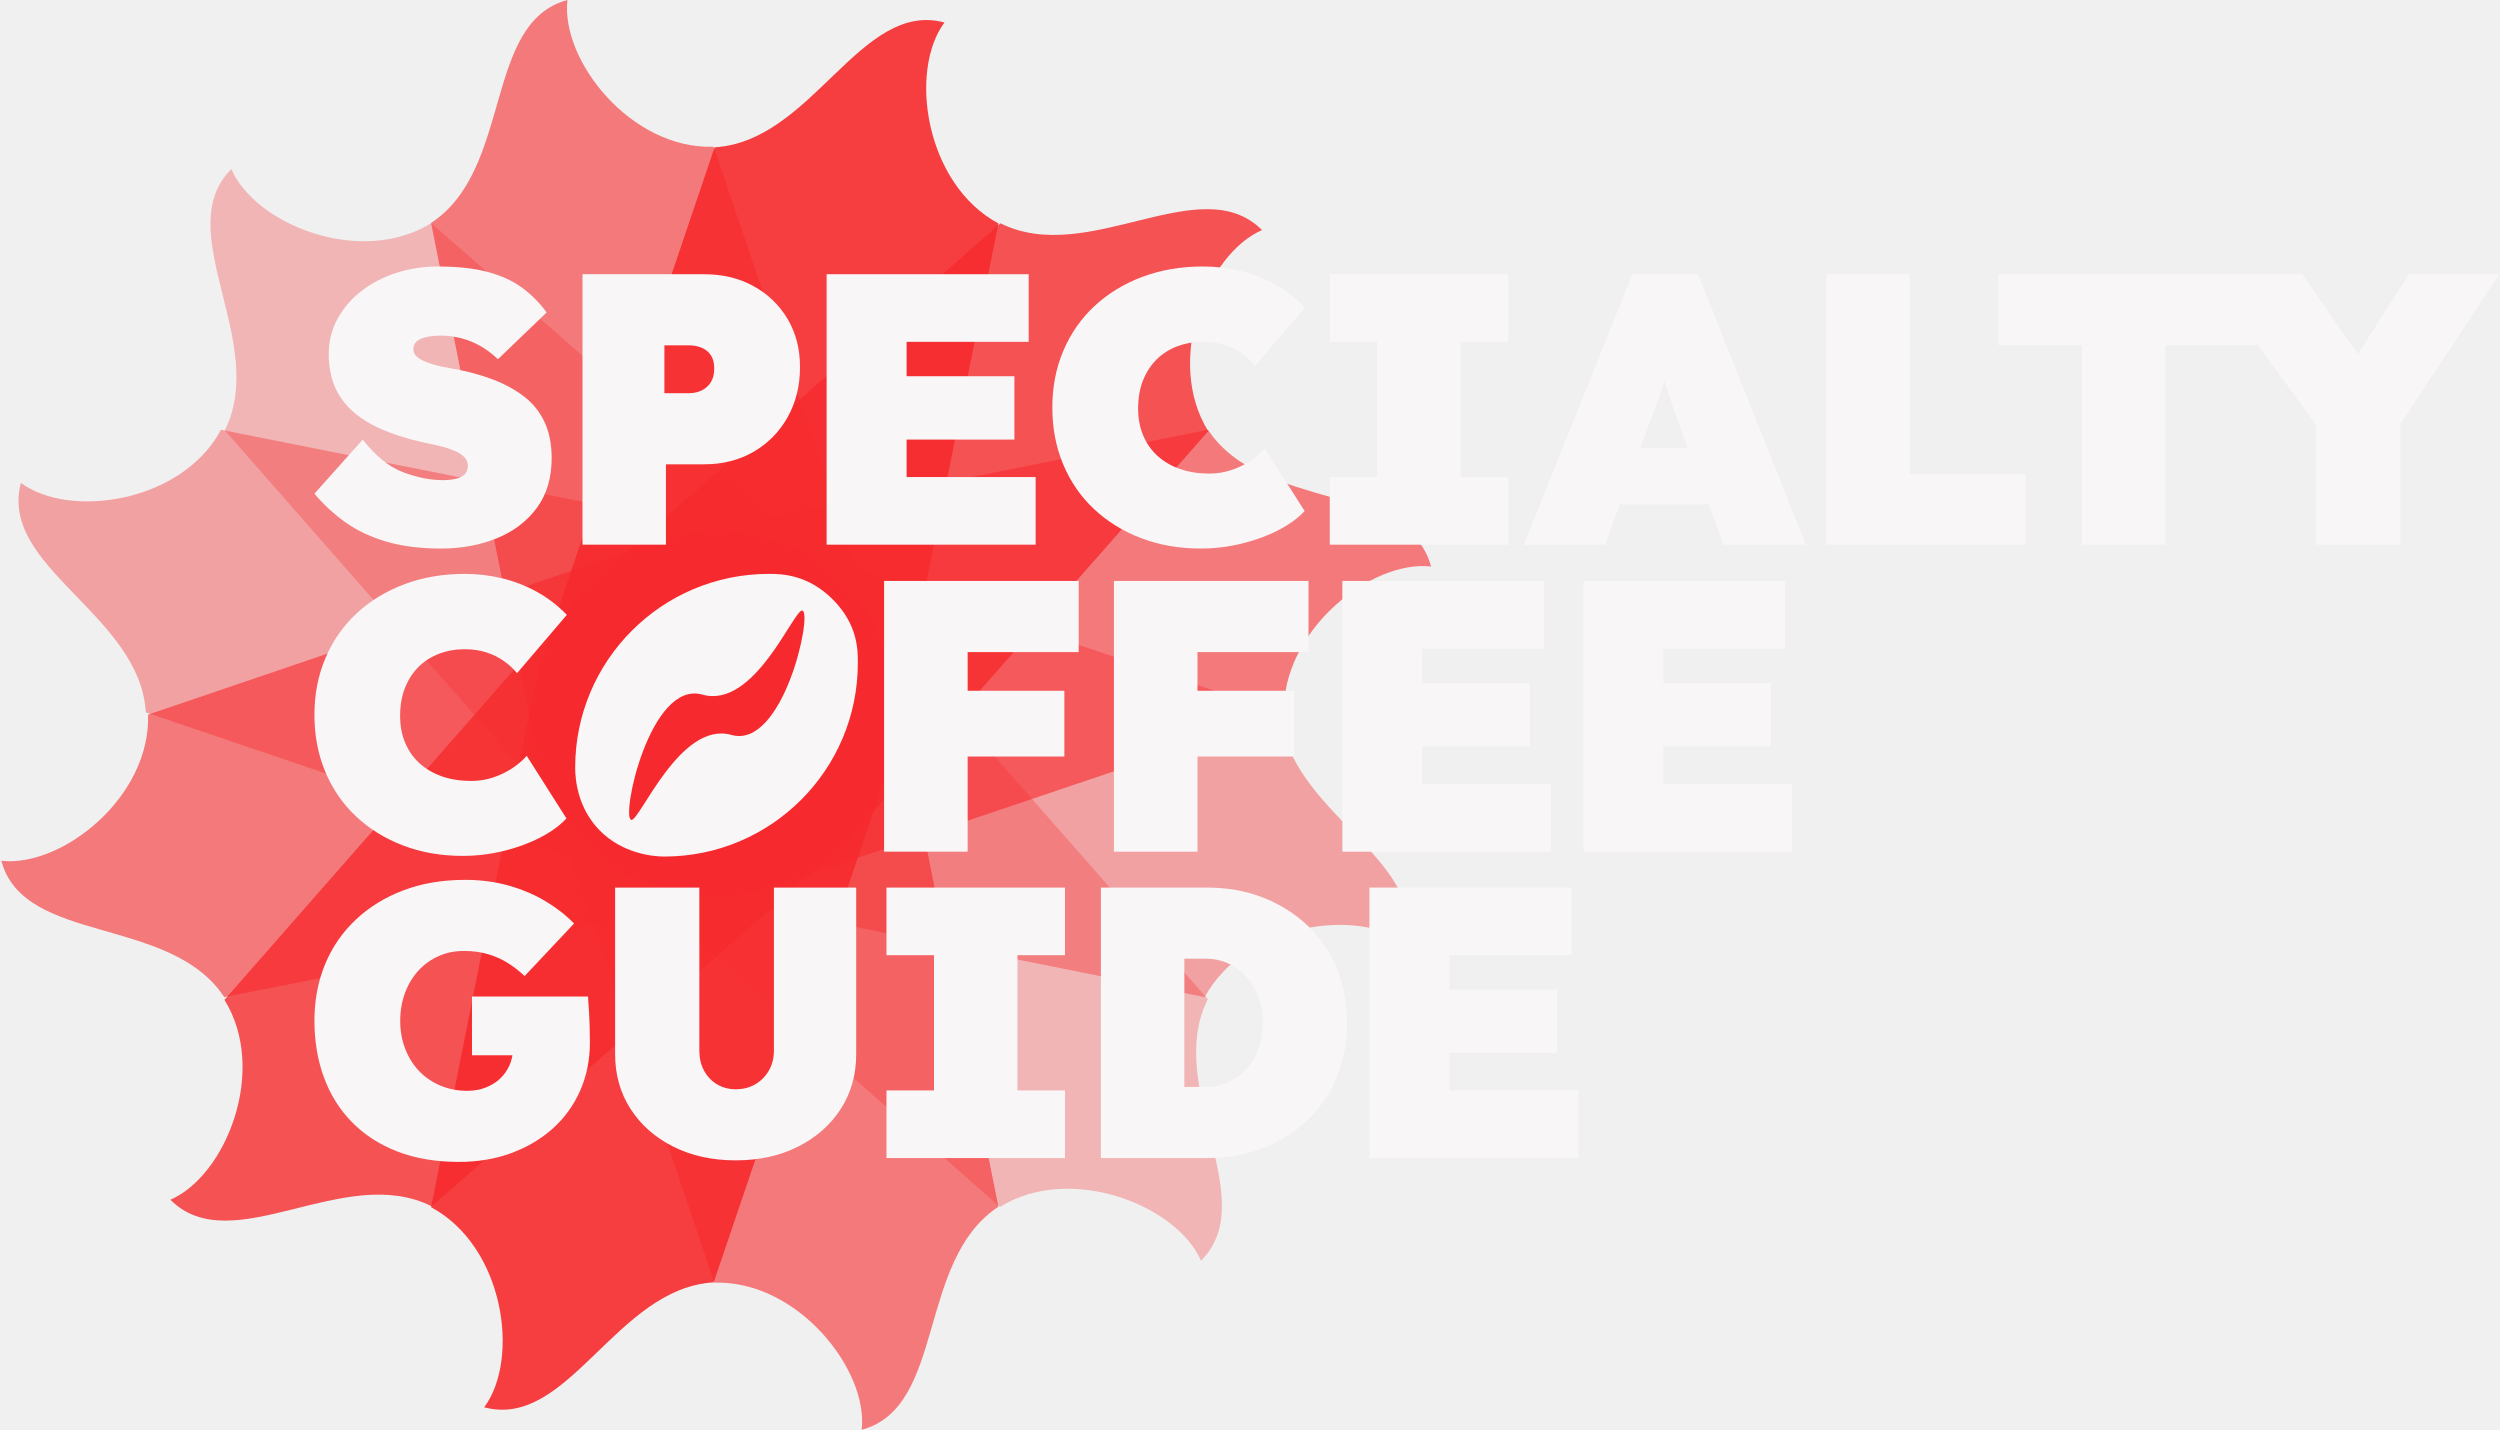
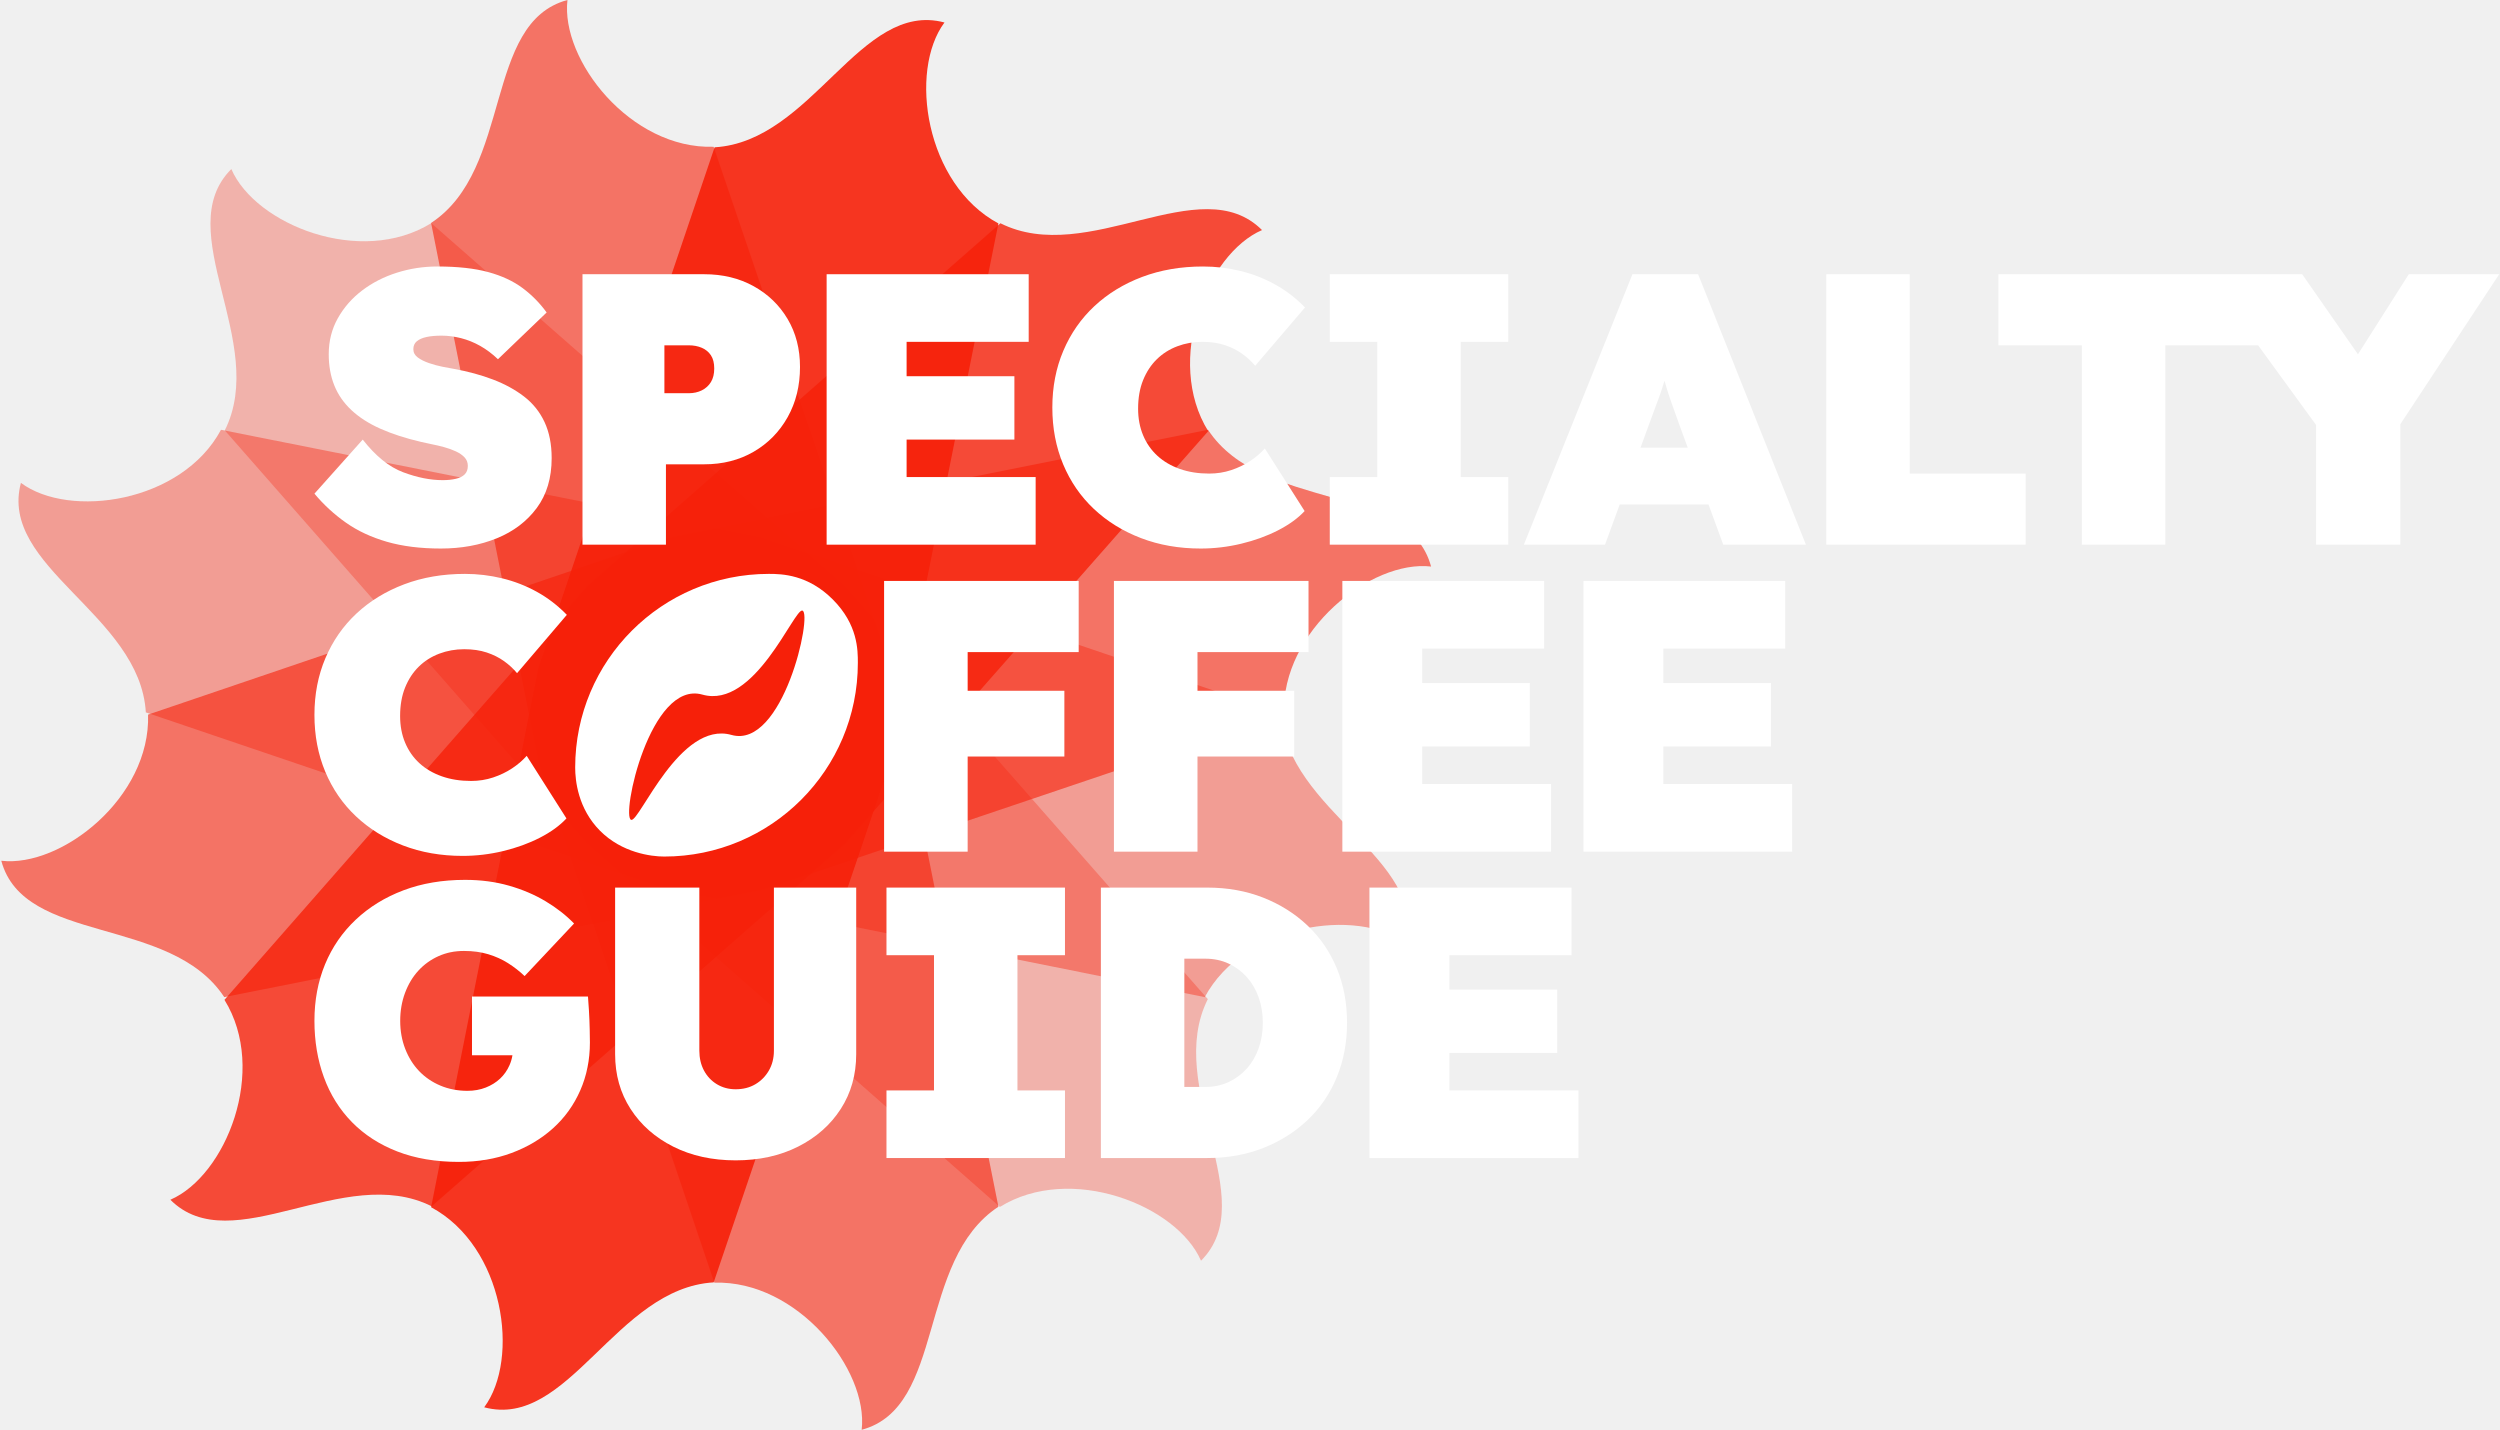
<svg xmlns="http://www.w3.org/2000/svg" viewBox="0 0 1773 1014" version="1.1">
-   <g id="espress-logo-mark-60" transform="translate(0.92, 0)" fill="#F62A2D">
+   <g id="espress-logo-mark-60" transform="translate(0.92, 0)" fill="#F62009">
    <g id="Group">
      <path d="M304.81,158.118 C362.948,119.876 341.73,16.009 401.521,0 C396.59,42.56 446.313,105.931 505.179,104.093 L630.715,473.567 L707.158,855.811 C649.02,894.053 669.971,997.991 610.18,1014 C615.111,971.44 564.555,907.833 505.689,909.671 L380.986,540.433 L304.81,158.118 Z" id="Combined-Shape" opacity="0.6" />
      <path d="M158.498,305.224 C189.696,243.031 119.387,163.649 163.134,119.892 C180.149,159.23 254.879,189.28 304.913,158.263 L598.343,415.62 L855.667,708.581 C824.469,770.774 894.582,850.351 850.835,894.108 C833.82,854.77 758.25,824.932 708.217,855.949 L415.626,598.38 L158.498,305.224 Z" id="Combined-Shape" opacity="0.3" />
      <path d="M102.503,505.223 C98.434,435.788 -2.087,402.218 13.917,342.469 C48.301,368.017 128.001,356.672 155.812,304.81 L538.39,380.907 L907.503,505.875 C911.572,575.31 1012.022,609.147 996.017,668.896 C961.634,643.348 881.313,655.296 853.502,707.158 L471.544,630.458 L102.503,505.223 Z" id="Combined-Shape" opacity="0.4" />
      <path d="M158.118,707.158 C119.876,649.02 16.009,670.238 0,610.447 C42.56,615.378 105.931,565.655 104.093,506.789 L473.567,381.253 L855.811,304.81 C894.053,362.948 997.991,341.997 1014,401.788 C971.44,396.857 907.833,447.413 909.671,506.279 L540.433,630.982 L158.118,707.158 Z" id="Combined-Shape" opacity="0.6" />
      <path d="M305.224,855.502 C243.031,824.304 163.649,894.613 119.892,850.866 C159.23,833.851 189.28,759.121 158.263,709.087 L415.62,415.657 L708.581,158.333 C770.774,189.531 850.351,119.418 894.108,163.165 C854.77,180.18 824.932,255.75 855.949,305.783 L598.38,598.374 L305.224,855.502 Z" id="Combined-Shape" opacity="0.8" />
      <path d="M505.223,909.465 C435.788,913.534 402.218,1014.055 342.469,998.05 C368.017,963.667 356.672,883.967 304.81,856.156 L380.907,473.577 L505.875,104.465 C575.31,100.396 609.147,-0.054 668.896,15.951 C643.348,50.334 655.296,130.654 707.158,158.466 L630.458,540.424 L505.223,909.465 Z" id="Combined-Shape" opacity="0.9" />
    </g>
  </g>
-   <g id="COFFEE" transform="translate(223, 247)" fill="#F9F6F7">
+   <g id="COFFEE" transform="translate(223, 247)" fill="#FFFFFF">
    <path d="M105.101,360 C89.774,360 75.678,357.534 62.814,352.603 C49.95,347.671 38.82,340.776 29.423,331.918 C20.026,323.059 12.773,312.511 7.664,300.274 C2.555,288.036 0,274.612 0,260 C0,245.388 2.6,231.964 7.8,219.726 C13.001,207.489 20.345,196.941 29.833,188.082 C39.322,179.224 50.589,172.329 63.635,167.397 C76.682,162.466 91.051,160 106.743,160 C115.684,160 124.488,161.05 133.155,163.151 C141.822,165.251 150.033,168.447 157.788,172.74 C165.543,177.032 172.614,182.466 179,189.041 L143.693,230.411 C141.138,227.306 138.082,224.475 134.524,221.918 C130.966,219.361 126.86,217.306 122.207,215.753 C117.554,214.201 112.217,213.425 106.196,213.425 C99.992,213.425 94.107,214.475 88.542,216.575 C82.977,218.676 78.141,221.735 74.036,225.753 C69.93,229.772 66.692,234.703 64.32,240.548 C61.947,246.393 60.761,253.151 60.761,260.822 C60.761,267.763 61.947,274.064 64.32,279.726 C66.692,285.388 70.067,290.228 74.446,294.247 C78.826,298.265 84.117,301.37 90.321,303.562 C96.525,305.753 103.459,306.849 111.122,306.849 C116.596,306.849 121.797,306.027 126.723,304.384 C131.65,302.74 136.12,300.594 140.135,297.945 C144.149,295.297 147.616,292.329 150.535,289.041 L178.726,333.425 C173.982,338.539 167.687,343.105 159.841,347.123 C151.995,351.142 143.328,354.292 133.839,356.575 C124.351,358.858 114.772,360 105.101,360 Z" id="Path" />
    <path d="M385.385,223.109 C385.385,298.969 323.889,360.465 248.029,360.465 C238.81,360.465 218.075,357.826 202.499,342.129 C186.923,326.432 184.92,306.575 184.92,297.356 C184.92,221.496 246.416,160 322.276,160 C331.495,160 350.001,160.434 367.693,178.222 C385.385,196.01 385.385,213.89 385.385,223.109 Z M224.639,334.451 C230.503,336.111 259.192,263.865 295.744,274.212 C332.296,284.559 353.447,188.105 346.063,186.015 C340.198,184.355 312.289,256.131 275.143,245.616 C237.996,235.1 217.254,332.36 224.639,334.451 Z" id="Combined-Shape" />
    <polygon id="Combined-Shape" points="463.26 215.469 463.26 242.897 531.849 242.897 531.849 289.526 463.26 289.526 463.26 357 404 357 404 165 542 165 542 215.469" />
    <polygon id="Combined-Shape" points="626.26 215.469 626.26 242.897 694.849 242.897 694.849 289.526 626.26 289.526 626.26 357 567 357 567 165 705 165 705 215.469" />
    <polygon id="Combined-Shape" points="785.628 237.411 861.954 237.411 861.954 282.394 785.628 282.394 785.628 309 877 309 877 357 729 357 729 165 872.076 165 872.076 213 785.628 213" />
    <polygon id="Combined-Shape" points="956.628 237.411 1032.954 237.411 1032.954 282.394 956.628 282.394 956.628 309 1048 309 1048 357 900 357 900 165 1043.076 165 1043.076 213 956.628 213" />
  </g>
-   <g id="GUIDE" transform="translate(223, 624)" fill="#F9F6F7">
+   <g id="GUIDE" transform="translate(223, 624)" fill="#FFFFFF">
    <path d="M111.736,124.396 L111.736,82.748 L193.992,82.748 C194.175,84.757 194.403,88.045 194.677,92.612 C194.951,97.179 195.134,101.7 195.225,106.175 C195.316,110.65 195.362,113.71 195.362,115.354 C195.362,127.593 193.079,138.918 188.512,149.33 C183.945,159.742 177.506,168.693 169.195,176.182 C160.884,183.671 151.065,189.517 139.74,193.718 C128.415,197.919 115.993,200.02 102.476,200.02 C86.036,200.02 71.468,197.554 58.773,192.622 C46.078,187.69 35.346,180.749 26.578,171.798 C17.81,162.847 11.188,152.253 6.713,140.014 C2.238,127.775 0,114.441 0,100.01 C0,85.397 2.512,72.016 7.535,59.869 C12.558,47.722 19.819,37.173 29.318,28.222 C38.817,19.271 50.096,12.33 63.157,7.398 C76.218,2.466 90.785,0 106.86,0 C118.003,0 128.369,1.37 137.959,4.11 C147.549,6.85 156.226,10.549 163.989,15.207 C171.752,19.865 178.465,25.117 184.128,30.962 L149.056,68.226 C145.403,64.755 141.475,61.696 137.274,59.047 C133.073,56.398 128.415,54.298 123.3,52.745 C118.185,51.192 112.431,50.416 106.038,50.416 C99.462,50.416 93.434,51.649 87.954,54.115 C82.474,56.581 77.725,60.006 73.706,64.39 C69.687,68.774 66.536,74.026 64.253,80.145 C61.97,86.264 60.828,92.886 60.828,100.01 C60.828,107.134 62.015,113.756 64.39,119.875 C66.765,125.994 70.053,131.246 74.254,135.63 C78.455,140.014 83.479,143.439 89.324,145.905 C95.169,148.371 101.563,149.604 108.504,149.604 C113.253,149.604 117.592,148.828 121.519,147.275 C125.446,145.722 128.826,143.622 131.657,140.973 C134.488,138.324 136.726,135.128 138.37,131.383 C139.343,129.166 140.028,126.837 140.426,124.396 L111.736,124.396 Z" id="Path" />
    <path d="M298.73,198.924 C282.107,198.924 267.357,195.682 254.479,189.197 C241.601,182.712 231.509,173.807 224.202,162.482 C216.895,151.157 213.242,138.187 213.242,123.574 L213.242,5.48 L272.974,5.48 L272.974,121.108 C272.974,126.405 274.07,131.109 276.262,135.219 C278.454,139.329 281.514,142.571 285.441,144.946 C289.368,147.321 293.798,148.508 298.73,148.508 C304.027,148.508 308.685,147.321 312.704,144.946 C316.723,142.571 319.919,139.329 322.294,135.219 C324.669,131.109 325.856,126.405 325.856,121.108 L325.856,5.48 L384.218,5.48 L384.218,123.574 C384.218,138.187 380.565,151.157 373.258,162.482 C365.951,173.807 355.859,182.712 342.981,189.197 C330.103,195.682 315.353,198.924 298.73,198.924 Z" id="Path" />
    <polygon id="Path" points="405.688 197.28 405.688 149.33 439.39 149.33 439.39 53.43 405.688 53.43 405.688 5.48 532.276 5.48 532.276 53.43 498.574 53.43 498.574 149.33 532.276 149.33 532.276 197.28" />
    <path d="M557.746,197.28 L557.746,5.48 L633.138,5.48 C647.569,5.48 660.812,7.855 672.868,12.604 C684.924,17.353 695.427,23.975 704.378,32.469 C713.329,40.963 720.224,51.055 725.065,62.746 C729.906,74.437 732.326,87.315 732.326,101.38 C732.326,115.263 729.906,128.095 725.065,139.877 C720.224,151.659 713.329,161.797 704.378,170.291 C695.427,178.785 684.924,185.407 672.868,190.156 C660.812,194.905 647.569,197.28 633.138,197.28 L557.746,197.28 Z M631.768,146.864 C637.796,146.864 643.276,145.722 648.208,143.439 C653.14,141.156 657.433,138.005 661.086,133.986 C664.739,129.967 667.571,125.172 669.58,119.601 C671.589,114.03 672.594,107.956 672.594,101.38 C672.594,94.804 671.589,88.73 669.58,83.159 C667.571,77.588 664.739,72.793 661.086,68.774 C657.433,64.755 653.14,61.604 648.208,59.321 C643.276,57.038 637.796,55.896 631.768,55.896 L616.93,55.896 L616.93,146.864 L631.768,146.864 Z" id="Combined-Shape" />
    <polygon id="Combined-Shape" points="804.924 77.816 881.37 77.816 881.37 122.752 804.924 122.752 804.924 149.33 896.44 149.33 896.44 197.28 748.206 197.28 748.206 5.48 891.508 5.48 891.508 53.43 804.924 53.43" />
  </g>
-   <g id="SPECIALTY" transform="translate(223, 189)" fill="#F9F6F7">
+   <g id="SPECIALTY" transform="translate(223, 189)" fill="#FFFFFF">
    <path d="M89.598,200.02 C75.167,200.02 62.426,198.422 51.375,195.225 C40.324,192.028 30.642,187.507 22.331,181.662 C14.02,175.817 6.576,168.967 0,161.112 L34.25,122.752 C43.383,134.443 52.928,142.16 62.883,145.905 C72.838,149.65 82.2,151.522 90.968,151.522 C94.439,151.522 97.544,151.202 100.284,150.563 C103.024,149.924 105.125,148.873 106.586,147.412 C108.047,145.951 108.778,143.941 108.778,141.384 C108.778,139.009 108.002,137 106.449,135.356 C104.896,133.712 102.841,132.296 100.284,131.109 C97.727,129.922 94.941,128.917 91.927,128.095 C88.913,127.273 85.99,126.588 83.159,126.04 C80.328,125.492 77.816,124.944 75.624,124.396 C64.664,121.839 55.074,118.733 46.854,115.08 C38.634,111.427 31.784,107.043 26.304,101.928 C20.824,96.813 16.76,90.968 14.111,84.392 C11.462,77.816 10.138,70.418 10.138,62.198 C10.138,52.882 12.284,44.388 16.577,36.716 C20.87,29.044 26.624,22.468 33.839,16.988 C41.054,11.508 49.274,7.307 58.499,4.384 C67.724,1.461 77.268,0 87.132,0 C101.563,0 113.619,1.324 123.3,3.973 C132.981,6.622 141.11,10.412 147.686,15.344 C154.262,20.276 159.925,26.03 164.674,32.606 L130.15,65.76 C126.131,61.924 121.93,58.773 117.546,56.307 C113.162,53.841 108.641,52.014 103.983,50.827 C99.325,49.64 94.713,49.046 90.146,49.046 C85.945,49.046 82.383,49.366 79.46,50.005 C76.537,50.644 74.254,51.649 72.61,53.019 C70.966,54.389 70.144,56.261 70.144,58.636 C70.144,61.011 71.194,62.974 73.295,64.527 C75.396,66.08 78.044,67.404 81.241,68.5 C84.438,69.596 87.634,70.464 90.831,71.103 C94.028,71.742 96.722,72.245 98.914,72.61 C108.961,74.437 118.185,76.948 126.588,80.145 C134.991,83.342 142.343,87.36 148.645,92.201 C154.947,97.042 159.788,103.07 163.167,110.285 C166.546,117.5 168.236,126.04 168.236,135.904 C168.236,149.969 164.72,161.751 157.687,171.25 C150.654,180.749 141.201,187.918 129.328,192.759 C117.455,197.6 104.211,200.02 89.598,200.02 Z" id="Path" />
    <path d="M190.102,197.28 L190.102,5.48 L276.412,5.48 C289.564,5.48 301.255,8.311 311.484,13.974 C321.713,19.637 329.751,27.4 335.596,37.264 C341.441,47.128 344.364,58.453 344.364,71.24 C344.364,84.575 341.441,96.448 335.596,106.86 C329.751,117.272 321.713,125.446 311.484,131.383 C301.255,137.32 289.564,140.288 276.412,140.288 L249.286,140.288 L249.286,197.28 L190.102,197.28 Z M248.19,89.872 L265.452,89.872 C268.923,89.872 272.028,89.187 274.768,87.817 C277.508,86.447 279.654,84.483 281.207,81.926 C282.76,79.369 283.536,76.172 283.536,72.336 C283.536,68.5 282.76,65.395 281.207,63.02 C279.654,60.645 277.508,58.864 274.768,57.677 C272.028,56.49 268.923,55.896 265.452,55.896 L248.19,55.896 L248.19,89.872 Z" id="Combined-Shape" />
    <polygon id="Combined-Shape" points="419.962 77.816 496.408 77.816 496.408 122.752 419.962 122.752 419.962 149.33 511.478 149.33 511.478 197.28 363.244 197.28 363.244 5.48 506.546 5.48 506.546 53.43 419.962 53.43" />
    <path d="M628.532,200.02 C613.188,200.02 599.077,197.554 586.199,192.622 C573.321,187.69 562.178,180.794 552.771,171.935 C543.364,163.076 536.103,152.527 530.988,140.288 C525.873,128.049 523.316,114.623 523.316,100.01 C523.316,85.397 525.919,71.971 531.125,59.732 C536.331,47.493 543.683,36.944 553.182,28.085 C562.681,19.226 573.96,12.33 587.021,7.398 C600.082,2.466 614.467,0 630.176,0 C639.127,0 647.94,1.05 656.617,3.151 C665.294,5.252 673.514,8.448 681.277,12.741 C689.04,17.034 696.119,22.468 702.512,29.044 L667.166,70.418 C664.609,67.313 661.549,64.481 657.987,61.924 C654.425,59.367 650.315,57.312 645.657,55.759 C640.999,54.206 635.656,53.43 629.628,53.43 C623.417,53.43 617.526,54.48 611.955,56.581 C606.384,58.682 601.543,61.741 597.433,65.76 C593.323,69.779 590.081,74.711 587.706,80.556 C585.331,86.401 584.144,93.16 584.144,100.832 C584.144,107.773 585.331,114.075 587.706,119.738 C590.081,125.401 593.46,130.241 597.844,134.26 C602.228,138.279 607.525,141.384 613.736,143.576 C619.947,145.768 626.888,146.864 634.56,146.864 C640.04,146.864 645.246,146.042 650.178,144.398 C655.11,142.754 659.585,140.608 663.604,137.959 C667.623,135.31 671.093,132.342 674.016,129.054 L702.238,173.442 C697.489,178.557 691.187,183.123 683.332,187.142 C675.477,191.161 666.801,194.312 657.302,196.595 C647.803,198.878 638.213,200.02 628.532,200.02 Z" id="Path" />
    <polygon id="Path" points="720.076 197.28 720.076 149.33 753.778 149.33 753.778 53.43 720.076 53.43 720.076 5.48 846.664 5.48 846.664 53.43 812.962 53.43 812.962 149.33 846.664 149.33 846.664 197.28" />
    <path d="M940.446,128.506 L973.946,128.506 L968.43,113.436 C966.421,107.773 964.685,102.933 963.224,98.914 C961.763,94.895 960.484,91.105 959.388,87.543 C958.745,85.452 958.102,83.268 957.458,80.988 C956.793,83.268 956.112,85.452 955.415,87.543 C954.228,91.105 952.858,94.895 951.305,98.914 C949.752,102.933 947.971,107.773 945.962,113.436 L940.446,128.506 Z M925.704,168.784 L915.274,197.28 L857.734,197.28 L934.728,5.48 L981.308,5.48 L1057.754,197.28 L999.118,197.28 L988.688,168.784 L925.704,168.784 Z" id="Combined-Shape" />
    <polygon id="Path" points="1072.194 197.28 1072.194 5.48 1131.378 5.48 1131.378 146.864 1213.578 146.864 1213.578 197.28" />
    <polygon id="Combined-Shape" points="1194.262 5.48 1409.698 5.48 1449.259 62.257 1485.322 5.48 1549.438 5.48 1479.294 111.861 1479.294 197.28 1419.562 197.28 1419.562 112.369 1378.458 55.896 1312.63 55.896 1312.63 197.28 1253.446 197.28 1253.446 55.896 1194.262 55.896" />
  </g>
</svg>
